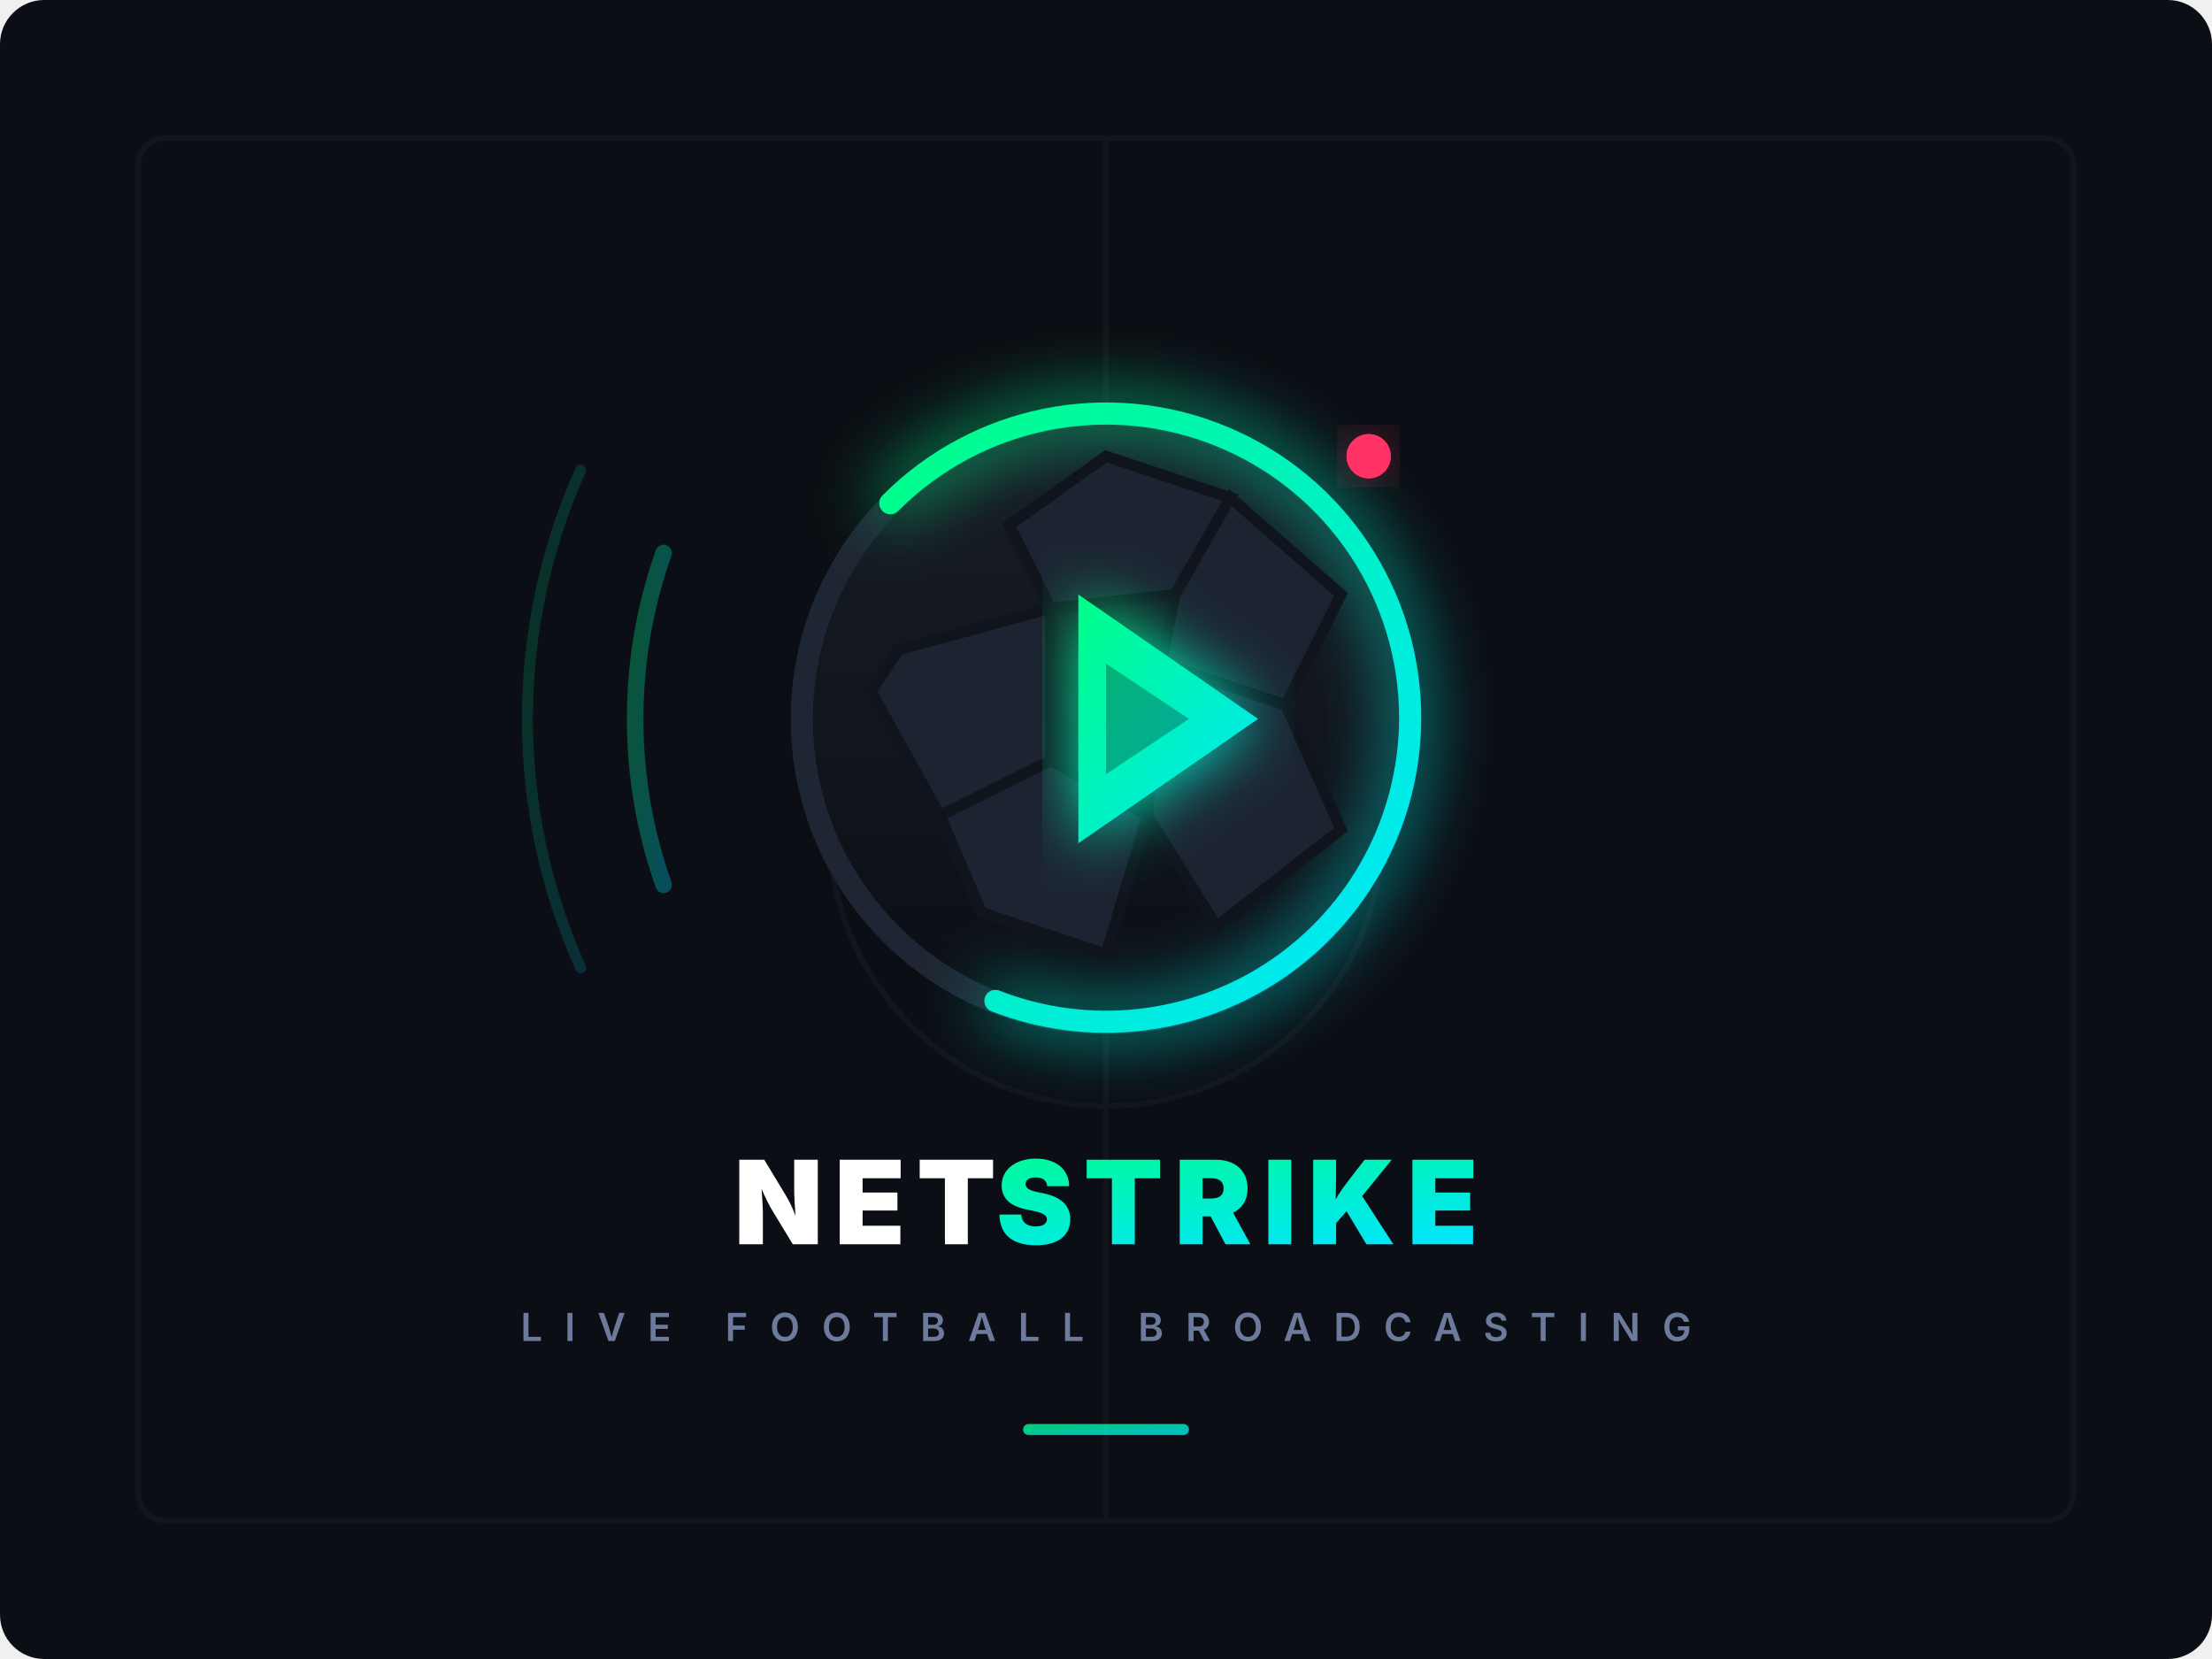
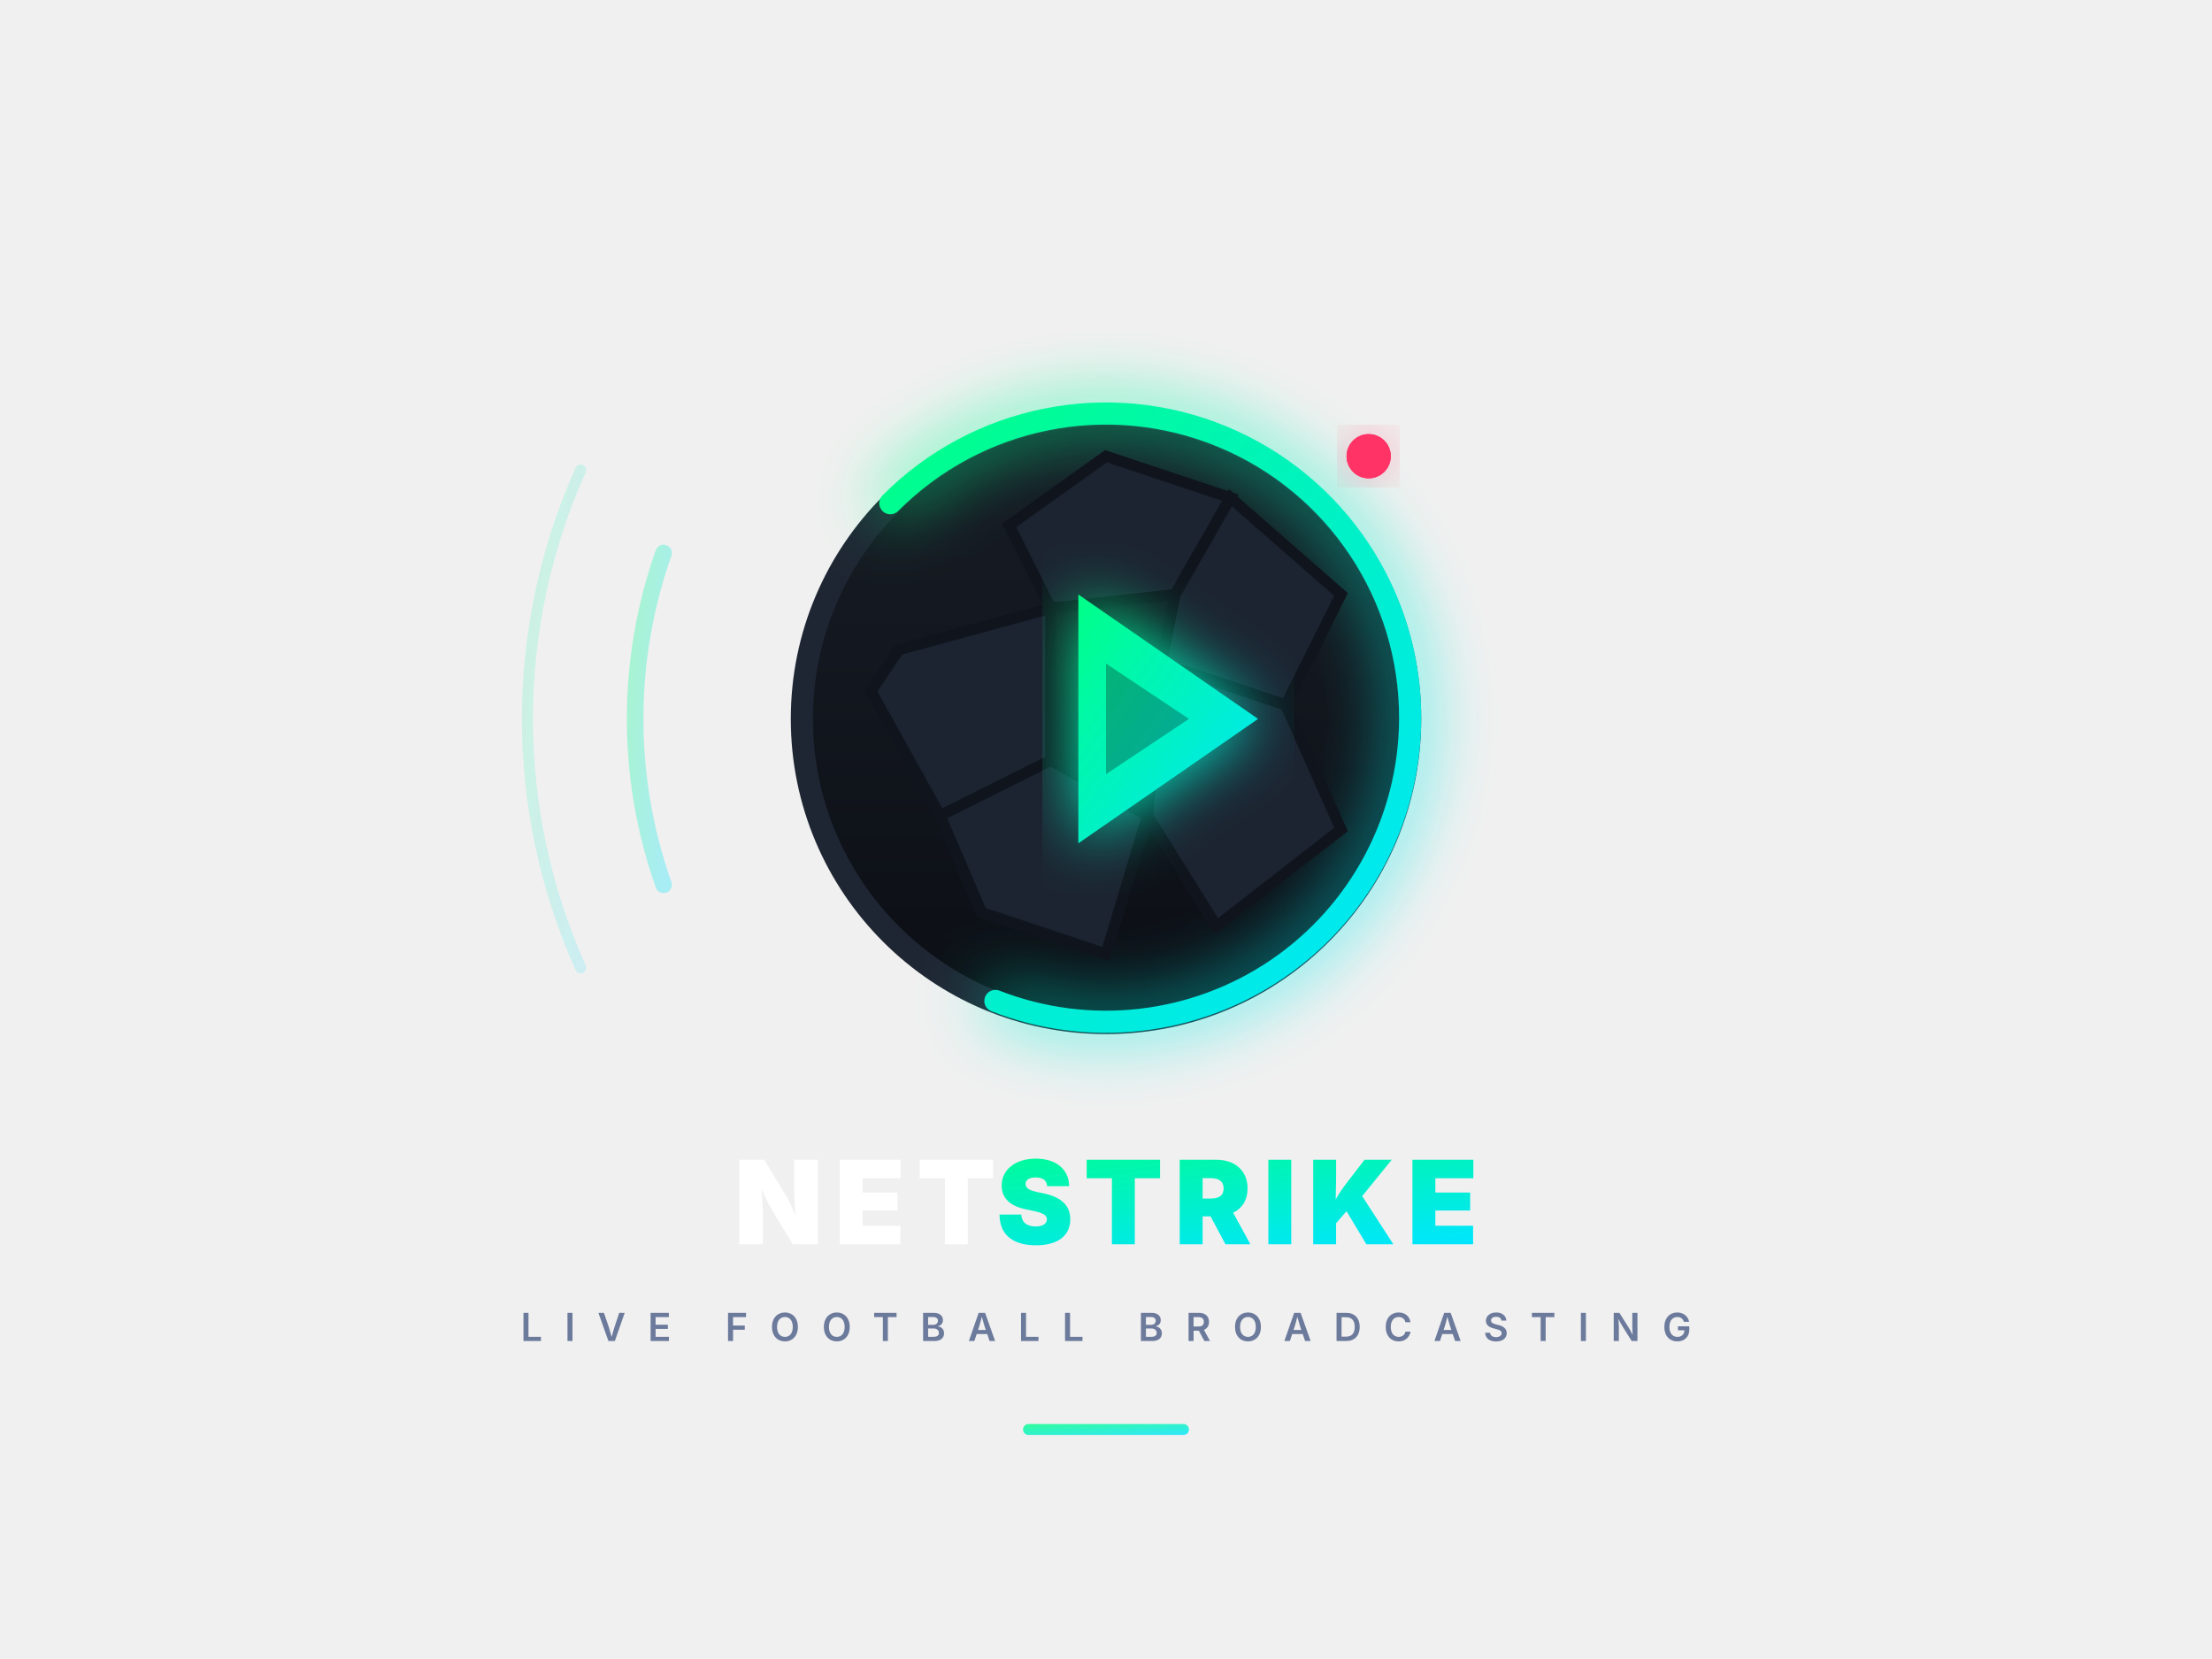
<svg xmlns="http://www.w3.org/2000/svg" viewBox="0 0 800 600" width="100%" height="100%">
  <defs>
    <linearGradient id="primaryGrad" x1="0%" y1="0%" x2="100%" y2="100%">
      <stop offset="0%" stop-color="#00FF87" />
      <stop offset="100%" stop-color="#00E5FF" />
    </linearGradient>
    <linearGradient id="darkGrad" x1="0%" y1="0%" x2="0%" y2="100%">
      <stop offset="0%" stop-color="#181D26" />
      <stop offset="100%" stop-color="#0B0E14" />
    </linearGradient>
    <filter id="neonGlow" x="-20%" y="-20%" width="140%" height="140%">
      <feGaussianBlur stdDeviation="12" result="blur" />
      <feMerge>
        <feMergeNode in="blur" />
        <feMergeNode in="SourceGraphic" />
      </feMerge>
    </filter>
  </defs>
-   <rect width="100%" height="100%" fill="#0B0E14" rx="16" />
  <g opacity="0.03" stroke="#FFFFFF" stroke-width="2" fill="none">
    <rect x="50" y="50" width="700" height="500" rx="10" />
    <line x1="400" y1="50" x2="400" y2="550" />
    <circle cx="400" cy="300" r="100" />
    <circle cx="400" cy="300" r="5" fill="#FFFFFF" />
  </g>
  <g transform="translate(400, 260)">
    <path d="M -160,-60 A 180,180 0 0,0 -160,60" fill="none" stroke="url(#primaryGrad)" stroke-width="6" stroke-linecap="round" opacity="0.3" />
    <path d="M -190,-90 A 220,220 0 0,0 -190,90" fill="none" stroke="url(#primaryGrad)" stroke-width="4" stroke-linecap="round" opacity="0.15" />
    <line x1="-140" y1="-30" x2="-90" y2="-30" stroke="url(#primaryGrad)" stroke-width="4" stroke-linecap="round" opacity="0.4" />
    <line x1="-160" y1="0" x2="-100" y2="0" stroke="url(#primaryGrad)" stroke-width="5" stroke-linecap="round" opacity="0.6" />
    <line x1="-130" y1="30" x2="-80" y2="30" stroke="url(#primaryGrad)" stroke-width="4" stroke-linecap="round" opacity="0.4" />
    <circle cx="0" cy="0" r="110" fill="url(#darkGrad)" stroke="#1F2633" stroke-width="8" />
    <path d="M -78,-78 A 110,110 0 0,1 110,0 A 110,110 0 0,1 -40,102" fill="none" stroke="url(#primaryGrad)" stroke-width="8" stroke-linecap="round" filter="url(#neonGlow)" />
    <g id="football-mesh" stroke="#10151D" stroke-width="4" fill="#1C2331">
      <path d="M -35,-70 L 0,-95 L 45,-80 L 25,-45 L -20,-40 Z" />
      <path d="M 45,-80 L 85,-45 L 65,-5 L 20,-20 L 25,-45 Z" />
      <path d="M -75,-25 L -20,-40 L -20,15 L -60,35 L -85,-10 Z" />
      <path d="M 65,-5 L 85,40 L 40,75 L 15,35 L 20,-20 Z" />
      <path d="M -20,15 L 15,35 L 0,85 L -45,70 L -60,35 Z" />
    </g>
    <polygon points="-15,-45 50,0 -15,45" fill="url(#primaryGrad)" filter="url(#neonGlow)" transform="translate(5,0)" />
    <polygon points="-5,-20 25,0 -5,20" fill="#0B0E14" opacity="0.3" transform="translate(5,0)" />
    <circle cx="95" cy="-95" r="8" fill="#FF3366" filter="url(#neonGlow)" />
    <circle cx="95" cy="-95" r="8" fill="#FF3366">
      <animate attributeName="opacity" values="1;0.3;1" dur="2s" repeatCount="indefinite" />
    </circle>
  </g>
  <text x="400" y="450" font-family="'System-UI', '-apple-system', sans-serif" font-weight="900" font-size="42" fill="#FFFFFF" text-anchor="middle" letter-spacing="4">
    NET<tspan fill="url(#primaryGrad)">STRIKE</tspan>
  </text>
  <text x="400" y="485" font-family="'System-UI', '-apple-system', sans-serif" font-weight="600" font-size="14" fill="#6C7A9C" text-anchor="middle" letter-spacing="8">
    LIVE FOOTBALL BROADCASTING
  </text>
  <rect x="370" y="515" width="60" height="4" rx="2" fill="url(#primaryGrad)" opacity="0.8" />
</svg>
